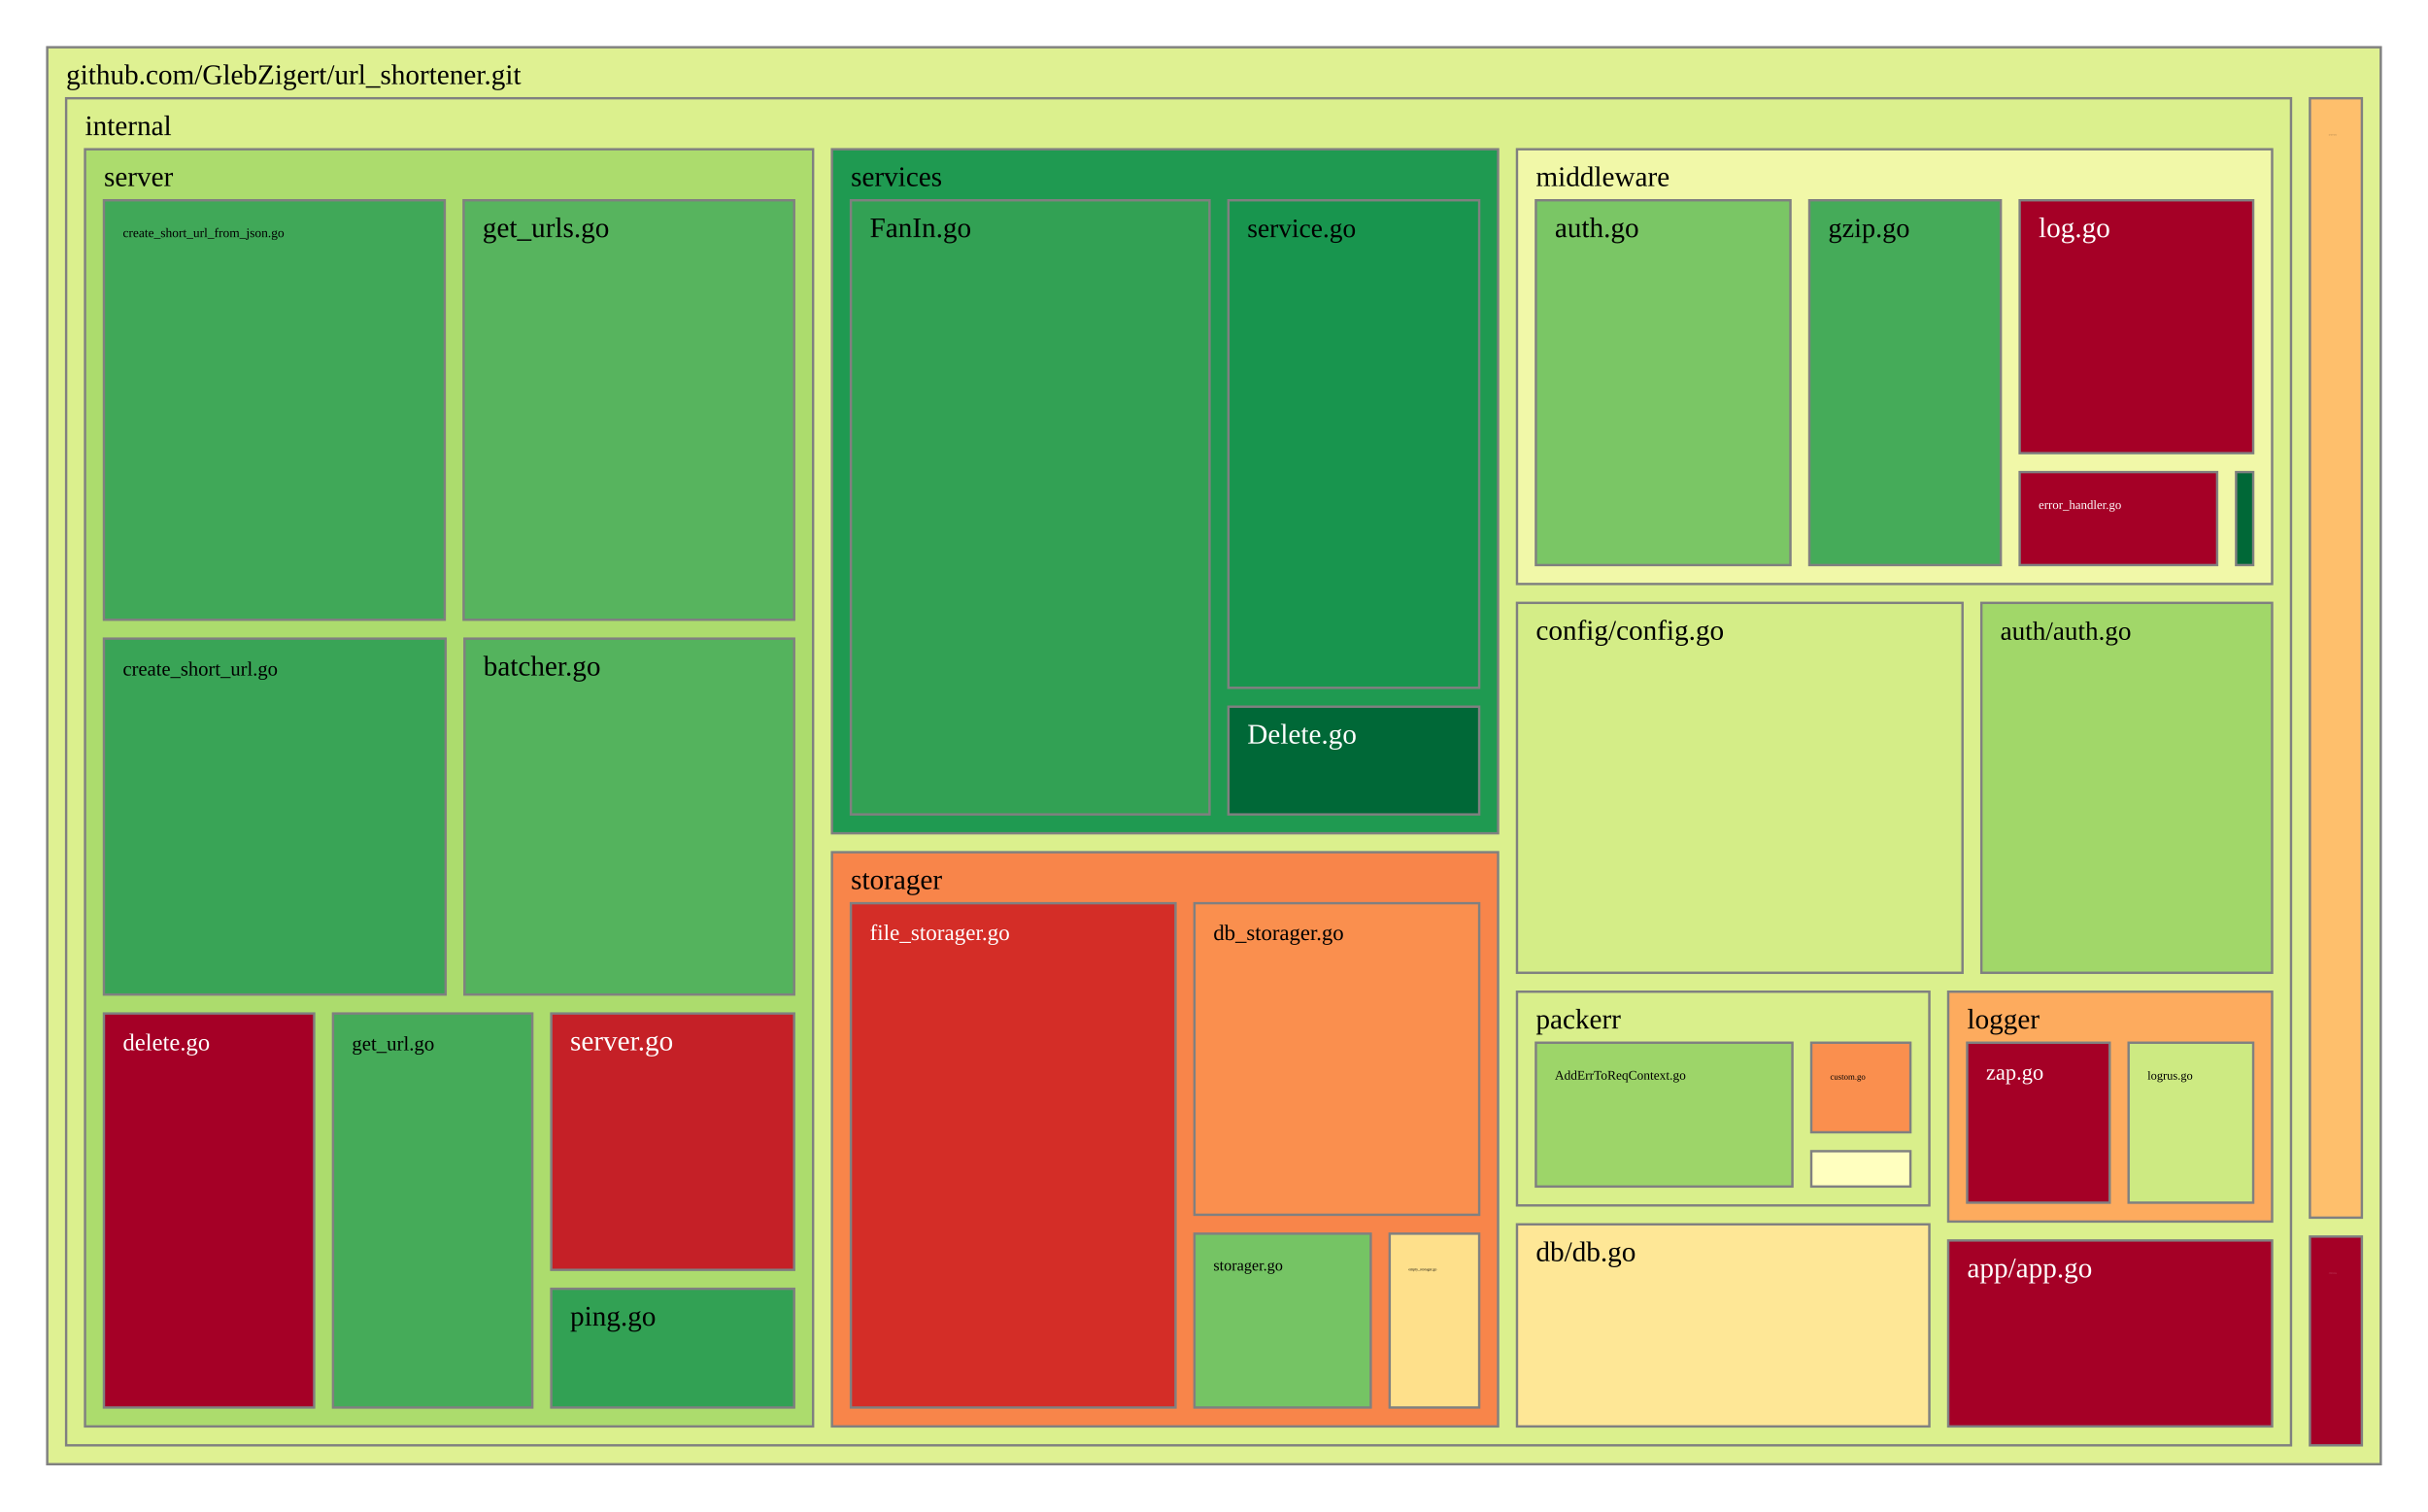
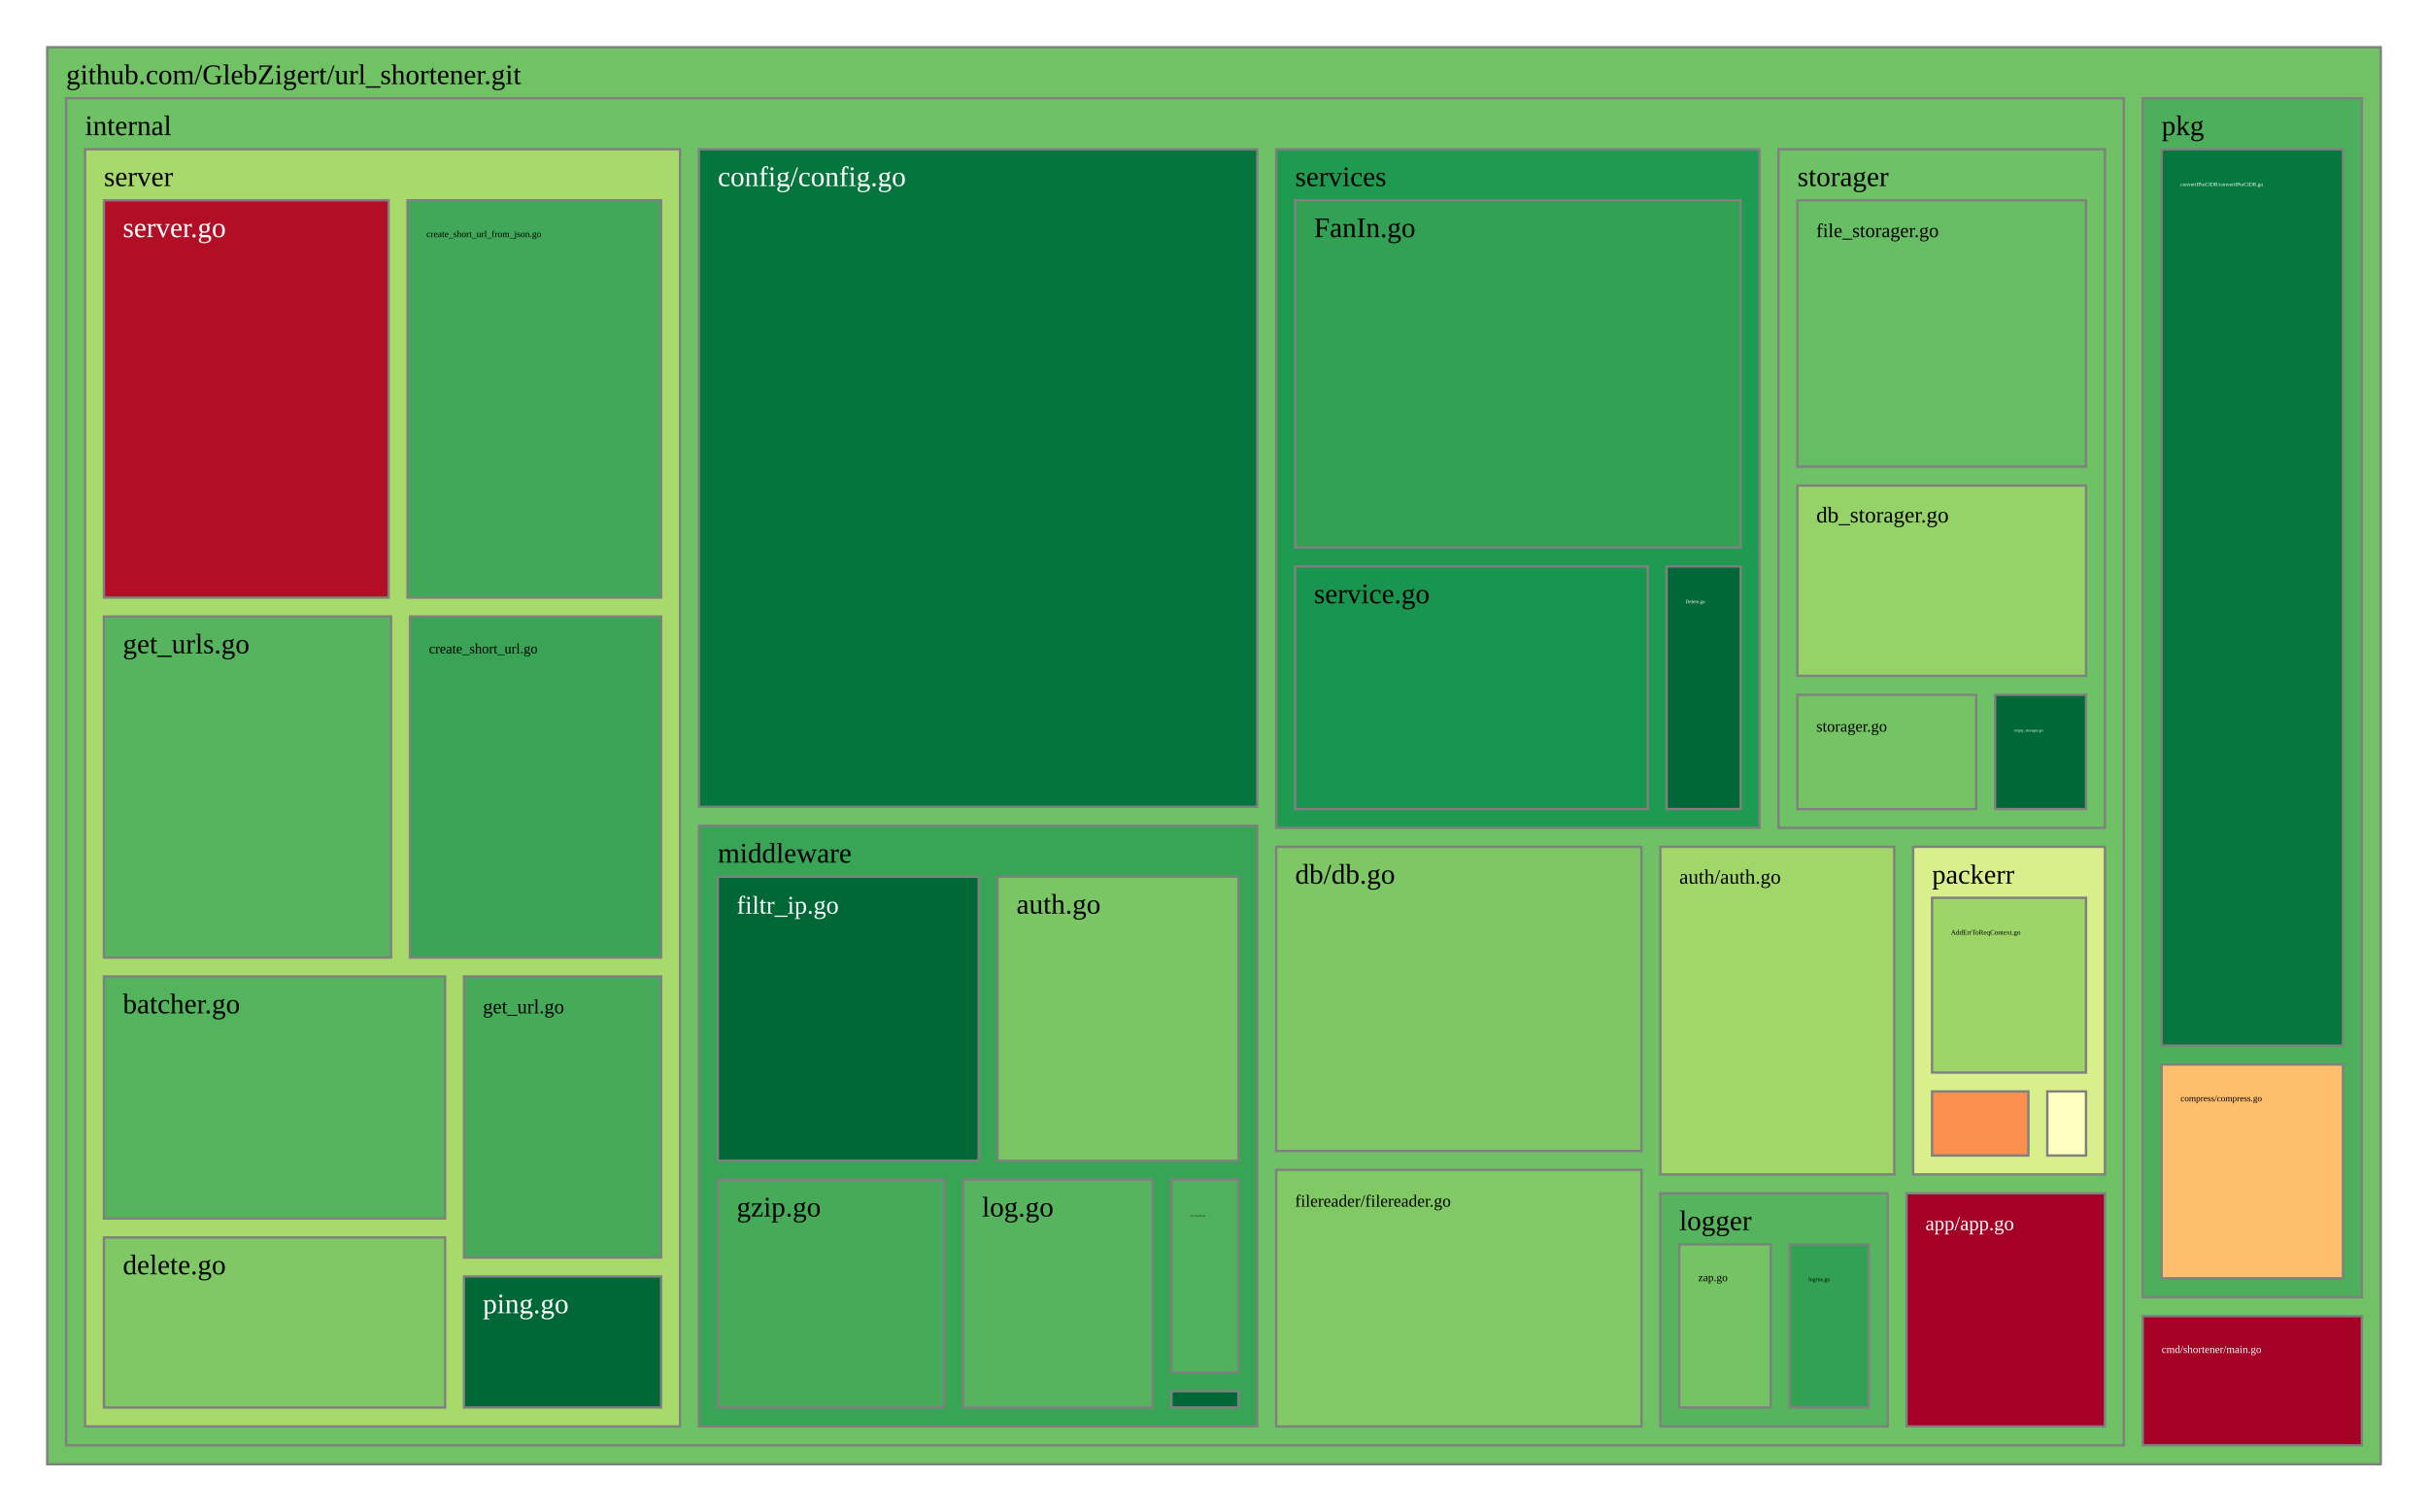
<svg xmlns="http://www.w3.org/2000/svg" viewBox="0 0 1028 640" style="background: white none repeat scroll 0% 0%;">
  <g>
-     <rect x="20" y="20" width="988" height="600" style="fill: rgb(223, 241, 146);opacity:1;fill-opacity:1.00;stroke:rgb(128,128,128);stroke-width:1px;stroke-opacity:1.00;" />
+     <rect x="20" y="20" width="988" height="600" style="fill: rgb(113, 194, 100);opacity:1;fill-opacity:1.00;stroke:rgb(128,128,128);stroke-width:1px;stroke-opacity:1.00;" />
    <text data-notex="1" text-anchor="start" transform="translate(28,35.6) scale(1)" style="font-family: Open Sans, verdana, arial, sans-serif !important; font-size: 12px; fill: rgb(0, 0, 0); fill-opacity: 1.00; white-space: pre;" data-math="N">github.com/GlebZigert/url_shortener.git</text>
  </g>
  <g>
-     <rect x="978" y="523.6" width="22" height="88.4" style="fill: rgb(165, 0, 38);opacity:1;fill-opacity:1.00;stroke:rgb(128,128,128);stroke-width:1px;stroke-opacity:1.00;" />
-     <text data-notex="1" text-anchor="start" transform="translate(986,539.2) scale(0.029762)" style="font-family: Open Sans, verdana, arial, sans-serif !important; font-size: 12px; fill: rgb(255, 255, 255); fill-opacity: 1.00; white-space: pre;" data-math="N">cmd/shortener/main.go</text>
+     <rect x="907.207" y="557.282" width="92.793" height="54.718" style="fill: rgb(165, 0, 38);opacity:1;fill-opacity:1.00;stroke:rgb(128,128,128);stroke-width:1px;stroke-opacity:1.00;" />
+     <text data-notex="1" text-anchor="start" transform="translate(915.2069,572.8819) scale(0.380918)" style="font-family: Open Sans, verdana, arial, sans-serif !important; font-size: 12px; fill: rgb(255, 255, 255); fill-opacity: 1.00; white-space: pre;" data-math="N">cmd/shortener/main.go</text>
  </g>
  <g>
-     <rect x="28" y="41.6" width="942" height="570.4" style="fill: rgb(219, 240, 141);opacity:1;fill-opacity:1.00;stroke:rgb(128,128,128);stroke-width:1px;stroke-opacity:1.00;" />
+     <rect x="28" y="41.6" width="871.207" height="570.4" style="fill: rgb(110, 193, 100);opacity:1;fill-opacity:1.00;stroke:rgb(128,128,128);stroke-width:1px;stroke-opacity:1.00;" />
    <text data-notex="1" text-anchor="start" transform="translate(36,57.2) scale(1)" style="font-family: Open Sans, verdana, arial, sans-serif !important; font-size: 12px; fill: rgb(0, 0, 0); fill-opacity: 1.00; white-space: pre;" data-math="N">internal</text>
  </g>
  <g>
-     <rect x="978" y="41.6" width="22" height="474" style="fill: rgb(254, 191, 108);opacity:1;fill-opacity:1.00;stroke:rgb(128,128,128);stroke-width:1px;stroke-opacity:1.00;" />
-     <text data-notex="1" text-anchor="start" transform="translate(986,57.2) scale(0.026042)" style="font-family: Open Sans, verdana, arial, sans-serif !important; font-size: 12px; fill: rgb(0, 0, 0); fill-opacity: 1.00; white-space: pre;" data-math="N">pkg/compress/compress.go</text>
+     <rect x="907.207" y="41.6" width="92.793" height="507.682" style="fill: rgb(77, 175, 91);opacity:1;fill-opacity:1.00;stroke:rgb(128,128,128);stroke-width:1px;stroke-opacity:1.00;" />
+     <text data-notex="1" text-anchor="start" transform="translate(915.2069,57.2) scale(1)" style="font-family: Open Sans, verdana, arial, sans-serif !important; font-size: 12px; fill: rgb(0, 0, 0); fill-opacity: 1.00; white-space: pre;" data-math="N">pkg</text>
  </g>
  <g>
-     <rect x="824.867" y="525.254" width="137.133" height="78.746" style="fill: rgb(165, 0, 38);opacity:1;fill-opacity:1.00;stroke:rgb(128,128,128);stroke-width:1px;stroke-opacity:1.00;" />
-     <text data-notex="1" text-anchor="start" transform="translate(832.8672,540.8542) scale(1)" style="font-family: Open Sans, verdana, arial, sans-serif !important; font-size: 12px; fill: rgb(255, 255, 255); fill-opacity: 1.00; white-space: pre;" data-math="N">app/app.go</text>
+     <rect x="807.229" y="505.292" width="83.978" height="98.708" style="fill: rgb(165, 0, 38);opacity:1;fill-opacity:1.00;stroke:rgb(128,128,128);stroke-width:1px;stroke-opacity:1.00;" />
+     <text data-notex="1" text-anchor="start" transform="translate(815.2292,520.8916) scale(0.708102)" style="font-family: Open Sans, verdana, arial, sans-serif !important; font-size: 12px; fill: rgb(255, 255, 255); fill-opacity: 1.00; white-space: pre;" data-math="N">app/app.go</text>
  </g>
  <g>
-     <rect x="838.912" y="255.28" width="123.088" height="156.64" style="fill: rgb(161, 215, 105);opacity:1;fill-opacity:1.00;stroke:rgb(128,128,128);stroke-width:1px;stroke-opacity:1.00;" />
-     <text data-notex="1" text-anchor="start" transform="translate(846.9123,270.88) scale(0.929581)" style="font-family: Open Sans, verdana, arial, sans-serif !important; font-size: 12px; fill: rgb(0, 0, 0); fill-opacity: 1.00; white-space: pre;" data-math="N">auth/auth.go</text>
+     <rect x="702.988" y="358.567" width="99.029" height="138.724" style="fill: rgb(161, 215, 105);opacity:1;fill-opacity:1.00;stroke:rgb(128,128,128);stroke-width:1px;stroke-opacity:1.00;" />
+     <text data-notex="1" text-anchor="start" transform="translate(710.9877,374.1674) scale(0.720735)" style="font-family: Open Sans, verdana, arial, sans-serif !important; font-size: 12px; fill: rgb(0, 0, 0); fill-opacity: 1.00; white-space: pre;" data-math="N">auth/auth.go</text>
  </g>
  <g>
-     <rect x="642.281" y="255.28" width="188.632" height="156.64" style="fill: rgb(212, 237, 135);opacity:1;fill-opacity:1.00;stroke:rgb(128,128,128);stroke-width:1px;stroke-opacity:1.00;" />
-     <text data-notex="1" text-anchor="start" transform="translate(650.2807,270.88) scale(1)" style="font-family: Open Sans, verdana, arial, sans-serif !important; font-size: 12px; fill: rgb(0, 0, 0); fill-opacity: 1.00; white-space: pre;" data-math="N">config/config.go</text>
+     <rect x="295.916" y="63.2" width="236.416" height="278.447" style="fill: rgb(5, 117, 62);opacity:1;fill-opacity:1.00;stroke:rgb(128,128,128);stroke-width:1px;stroke-opacity:1.00;" />
+     <text data-notex="1" text-anchor="start" transform="translate(303.9159,78.8) scale(1)" style="font-family: Open Sans, verdana, arial, sans-serif !important; font-size: 12px; fill: rgb(255, 255, 255); fill-opacity: 1.00; white-space: pre;" data-math="N">config/config.go</text>
  </g>
  <g>
-     <rect x="642.281" y="518.423" width="174.586" height="85.577" style="fill: rgb(254, 231, 150);opacity:1;fill-opacity:1.00;stroke:rgb(128,128,128);stroke-width:1px;stroke-opacity:1.00;" />
-     <text data-notex="1" text-anchor="start" transform="translate(650.2807,534.0226) scale(1)" style="font-family: Open Sans, verdana, arial, sans-serif !important; font-size: 12px; fill: rgb(0, 0, 0); fill-opacity: 1.00; white-space: pre;" data-math="N">db/db.go</text>
+     <rect x="540.332" y="358.567" width="154.655" height="128.773" style="fill: rgb(125, 199, 101);opacity:1;fill-opacity:1.00;stroke:rgb(128,128,128);stroke-width:1px;stroke-opacity:1.00;" />
+     <text data-notex="1" text-anchor="start" transform="translate(548.3322,374.1674) scale(1)" style="font-family: Open Sans, verdana, arial, sans-serif !important; font-size: 12px; fill: rgb(0, 0, 0); fill-opacity: 1.00; white-space: pre;" data-math="N">db/db.go</text>
  </g>
  <g>
-     <rect x="824.867" y="419.92" width="137.133" height="97.334" style="fill: rgb(253, 171, 94);opacity:1;fill-opacity:1.00;stroke:rgb(128,128,128);stroke-width:1px;stroke-opacity:1.00;" />
-     <text data-notex="1" text-anchor="start" transform="translate(832.8672,435.52) scale(1)" style="font-family: Open Sans, verdana, arial, sans-serif !important; font-size: 12px; fill: rgb(0, 0, 0); fill-opacity: 1.00; white-space: pre;" data-math="N">logger</text>
+     <rect x="540.332" y="495.341" width="154.655" height="108.659" style="fill: rgb(129, 201, 101);opacity:1;fill-opacity:1.00;stroke:rgb(128,128,128);stroke-width:1px;stroke-opacity:1.00;" />
+     <text data-notex="1" text-anchor="start" transform="translate(548.3322,510.9406) scale(0.601803)" style="font-family: Open Sans, verdana, arial, sans-serif !important; font-size: 12px; fill: rgb(0, 0, 0); fill-opacity: 1.00; white-space: pre;" data-math="N">filereader/filereader.go</text>
  </g>
  <g>
-     <rect x="642.281" y="63.2" width="319.719" height="184.08" style="fill: rgb(241, 248, 168);opacity:1;fill-opacity:1.00;stroke:rgb(128,128,128);stroke-width:1px;stroke-opacity:1.00;" />
-     <text data-notex="1" text-anchor="start" transform="translate(650.2807,78.8) scale(1)" style="font-family: Open Sans, verdana, arial, sans-serif !important; font-size: 12px; fill: rgb(0, 0, 0); fill-opacity: 1.00; white-space: pre;" data-math="N">middleware</text>
+     <rect x="702.988" y="505.292" width="96.241" height="98.708" style="fill: rgb(87, 180, 94);opacity:1;fill-opacity:1.00;stroke:rgb(128,128,128);stroke-width:1px;stroke-opacity:1.00;" />
+     <text data-notex="1" text-anchor="start" transform="translate(710.9877,520.8916) scale(1)" style="font-family: Open Sans, verdana, arial, sans-serif !important; font-size: 12px; fill: rgb(0, 0, 0); fill-opacity: 1.00; white-space: pre;" data-math="N">logger</text>
  </g>
  <g>
-     <rect x="642.281" y="419.92" width="174.586" height="90.503" style="fill: rgb(217, 239, 139);opacity:1;fill-opacity:1.00;stroke:rgb(128,128,128);stroke-width:1px;stroke-opacity:1.00;" />
-     <text data-notex="1" text-anchor="start" transform="translate(650.2807,435.52) scale(1)" style="font-family: Open Sans, verdana, arial, sans-serif !important; font-size: 12px; fill: rgb(0, 0, 0); fill-opacity: 1.00; white-space: pre;" data-math="N">packerr</text>
+     <rect x="295.916" y="349.647" width="236.416" height="254.353" style="fill: rgb(56, 164, 86);opacity:1;fill-opacity:1.00;stroke:rgb(128,128,128);stroke-width:1px;stroke-opacity:1.00;" />
+     <text data-notex="1" text-anchor="start" transform="translate(303.9159,365.2468) scale(1)" style="font-family: Open Sans, verdana, arial, sans-serif !important; font-size: 12px; fill: rgb(0, 0, 0); fill-opacity: 1.00; white-space: pre;" data-math="N">middleware</text>
  </g>
  <g>
-     <rect x="36" y="63.2" width="308.249" height="540.8" style="fill: rgb(172, 220, 109);opacity:1;fill-opacity:1.00;stroke:rgb(128,128,128);stroke-width:1px;stroke-opacity:1.00;" />
+     <rect x="810.016" y="358.567" width="81.191" height="138.724" style="fill: rgb(217, 239, 139);opacity:1;fill-opacity:1.00;stroke:rgb(128,128,128);stroke-width:1px;stroke-opacity:1.00;" />
+     <text data-notex="1" text-anchor="start" transform="translate(818.0164,374.1674) scale(0.970098)" style="font-family: Open Sans, verdana, arial, sans-serif !important; font-size: 12px; fill: rgb(0, 0, 0); fill-opacity: 1.00; white-space: pre;" data-math="N">packerr</text>
+   </g>
+   <g>
+     <rect x="36" y="63.2" width="251.916" height="540.8" style="fill: rgb(168, 218, 107);opacity:1;fill-opacity:1.00;stroke:rgb(128,128,128);stroke-width:1px;stroke-opacity:1.00;" />
    <text data-notex="1" text-anchor="start" transform="translate(44,78.8) scale(1)" style="font-family: Open Sans, verdana, arial, sans-serif !important; font-size: 12px; fill: rgb(0, 0, 0); fill-opacity: 1.00; white-space: pre;" data-math="N">server</text>
  </g>
  <g>
-     <rect x="352.249" y="63.2" width="282.032" height="289.654" style="fill: rgb(31, 154, 81);opacity:1;fill-opacity:1.00;stroke:rgb(128,128,128);stroke-width:1px;stroke-opacity:1.00;" />
-     <text data-notex="1" text-anchor="start" transform="translate(360.2491,78.8) scale(1)" style="font-family: Open Sans, verdana, arial, sans-serif !important; font-size: 12px; fill: rgb(0, 0, 0); fill-opacity: 1.00; white-space: pre;" data-math="N">services</text>
+     <rect x="540.332" y="63.2" width="204.666" height="287.367" style="fill: rgb(31, 154, 81);opacity:1;fill-opacity:1.00;stroke:rgb(128,128,128);stroke-width:1px;stroke-opacity:1.00;" />
+     <text data-notex="1" text-anchor="start" transform="translate(548.3322,78.8) scale(1)" style="font-family: Open Sans, verdana, arial, sans-serif !important; font-size: 12px; fill: rgb(0, 0, 0); fill-opacity: 1.00; white-space: pre;" data-math="N">services</text>
  </g>
  <g>
-     <rect x="352.249" y="360.854" width="282.032" height="243.146" style="fill: rgb(248, 133, 74);opacity:1;fill-opacity:1.00;stroke:rgb(128,128,128);stroke-width:1px;stroke-opacity:1.00;" />
-     <text data-notex="1" text-anchor="start" transform="translate(360.2491,376.4542) scale(1)" style="font-family: Open Sans, verdana, arial, sans-serif !important; font-size: 12px; fill: rgb(0, 0, 0); fill-opacity: 1.00; white-space: pre;" data-math="N">storager</text>
+     <rect x="752.999" y="63.2" width="138.208" height="287.367" style="fill: rgb(110, 193, 100);opacity:1;fill-opacity:1.00;stroke:rgb(128,128,128);stroke-width:1px;stroke-opacity:1.00;" />
+     <text data-notex="1" text-anchor="start" transform="translate(760.9987,78.8) scale(1)" style="font-family: Open Sans, verdana, arial, sans-serif !important; font-size: 12px; fill: rgb(0, 0, 0); fill-opacity: 1.00; white-space: pre;" data-math="N">storager</text>
  </g>
  <g>
-     <rect x="901.232" y="441.52" width="52.768" height="67.734" style="fill: rgb(205, 234, 130);opacity:1;fill-opacity:1.00;stroke:rgb(128,128,128);stroke-width:1px;stroke-opacity:1.00;" />
-     <text data-notex="1" text-anchor="start" transform="translate(909.2316,457.12) scale(0.42556)" style="font-family: Open Sans, verdana, arial, sans-serif !important; font-size: 12px; fill: rgb(0, 0, 0); fill-opacity: 1.00; white-space: pre;" data-math="N">logrus.go</text>
+     <rect x="915.207" y="450.752" width="76.793" height="90.53" style="fill: rgb(254, 191, 108);opacity:1;fill-opacity:1.00;stroke:rgb(128,128,128);stroke-width:1px;stroke-opacity:1.00;" />
+     <text data-notex="1" text-anchor="start" transform="translate(923.2069,466.3518) scale(0.316631)" style="font-family: Open Sans, verdana, arial, sans-serif !important; font-size: 12px; fill: rgb(0, 0, 0); fill-opacity: 1.00; white-space: pre;" data-math="N">compress/compress.go</text>
  </g>
  <g>
-     <rect x="832.867" y="441.52" width="60.364" height="67.734" style="fill: rgb(165, 0, 38);opacity:1;fill-opacity:1.00;stroke:rgb(128,128,128);stroke-width:1px;stroke-opacity:1.00;" />
-     <text data-notex="1" text-anchor="start" transform="translate(840.8672,457.12) scale(0.770216)" style="font-family: Open Sans, verdana, arial, sans-serif !important; font-size: 12px; fill: rgb(255, 255, 255); fill-opacity: 1.00; white-space: pre;" data-math="N">zap.go</text>
+     <rect x="915.207" y="63.2" width="76.793" height="379.552" style="fill: rgb(6, 120, 63);opacity:1;fill-opacity:1.00;stroke:rgb(128,128,128);stroke-width:1px;stroke-opacity:1.00;" />
+     <text data-notex="1" text-anchor="start" transform="translate(923.2069,78.8) scale(0.186253)" style="font-family: Open Sans, verdana, arial, sans-serif !important; font-size: 12px; fill: rgb(255, 255, 255); fill-opacity: 1.00; white-space: pre;" data-math="N">convertIPtoCIDR/convertIPtoCIDR.go</text>
  </g>
  <g>
-     <rect x="650.281" y="84.8" width="107.781" height="154.48" style="fill: rgb(122, 198, 101);opacity:1;fill-opacity:1.00;stroke:rgb(128,128,128);stroke-width:1px;stroke-opacity:1.00;" />
-     <text data-notex="1" text-anchor="start" transform="translate(658.2807,100.4) scale(1)" style="font-family: Open Sans, verdana, arial, sans-serif !important; font-size: 12px; fill: rgb(0, 0, 0); fill-opacity: 1.00; white-space: pre;" data-math="N">auth.go</text>
+     <rect x="757.704" y="526.892" width="33.525" height="69.108" style="fill: rgb(50, 161, 84);opacity:1;fill-opacity:1.00;stroke:rgb(128,128,128);stroke-width:1px;stroke-opacity:1.00;" />
+     <text data-notex="1" text-anchor="start" transform="translate(765.7038,542.4916) scale(0.20284)" style="font-family: Open Sans, verdana, arial, sans-serif !important; font-size: 12px; fill: rgb(0, 0, 0); fill-opacity: 1.00; white-space: pre;" data-math="N">logrus.go</text>
  </g>
  <g>
-     <rect x="855.125" y="199.89" width="83.607" height="39.39" style="fill: rgb(165, 0, 38);opacity:1;fill-opacity:1.00;stroke:rgb(128,128,128);stroke-width:1px;stroke-opacity:1.00;" />
-     <text data-notex="1" text-anchor="start" transform="translate(863.1248,215.49) scale(0.440152)" style="font-family: Open Sans, verdana, arial, sans-serif !important; font-size: 12px; fill: rgb(255, 255, 255); fill-opacity: 1.00; white-space: pre;" data-math="N">error_handler.go</text>
+     <rect x="710.988" y="526.892" width="38.716" height="69.108" style="fill: rgb(117, 196, 100);opacity:1;fill-opacity:1.00;stroke:rgb(128,128,128);stroke-width:1px;stroke-opacity:1.00;" />
+     <text data-notex="1" text-anchor="start" transform="translate(718.9877,542.4916) scale(0.394376)" style="font-family: Open Sans, verdana, arial, sans-serif !important; font-size: 12px; fill: rgb(0, 0, 0); fill-opacity: 1.00; white-space: pre;" data-math="N">zap.go</text>
  </g>
  <g>
-     <rect x="766.062" y="84.8" width="81.063" height="154.48" style="fill: rgb(69, 171, 89);opacity:1;fill-opacity:1.00;stroke:rgb(128,128,128);stroke-width:1px;stroke-opacity:1.00;" />
-     <text data-notex="1" text-anchor="start" transform="translate(774.0622,100.4) scale(0.968194)" style="font-family: Open Sans, verdana, arial, sans-serif !important; font-size: 12px; fill: rgb(0, 0, 0); fill-opacity: 1.00; white-space: pre;" data-math="N">gzip.go</text>
+     <rect x="422.354" y="371.247" width="101.978" height="120.252" style="fill: rgb(122, 198, 101);opacity:1;fill-opacity:1.00;stroke:rgb(128,128,128);stroke-width:1px;stroke-opacity:1.00;" />
+     <text data-notex="1" text-anchor="start" transform="translate(430.354,386.8468) scale(1)" style="font-family: Open Sans, verdana, arial, sans-serif !important; font-size: 12px; fill: rgb(0, 0, 0); fill-opacity: 1.00; white-space: pre;" data-math="N">auth.go</text>
  </g>
  <g>
-     <rect x="855.125" y="84.8" width="98.875" height="107.09" style="fill: rgb(165, 0, 38);opacity:1;fill-opacity:1.00;stroke:rgb(128,128,128);stroke-width:1px;stroke-opacity:1.00;" />
-     <text data-notex="1" text-anchor="start" transform="translate(863.1248,100.4) scale(1)" style="font-family: Open Sans, verdana, arial, sans-serif !important; font-size: 12px; fill: rgb(255, 255, 255); fill-opacity: 1.00; white-space: pre;" data-math="N">log.go</text>
+     <rect x="495.993" y="499.499" width="28.339" height="81.573" style="fill: rgb(80, 177, 92);opacity:1;fill-opacity:1.00;stroke:rgb(128,128,128);stroke-width:1px;stroke-opacity:1.00;" />
+     <text data-notex="1" text-anchor="start" transform="translate(503.9933,515.0986) scale(0.080332)" style="font-family: Open Sans, verdana, arial, sans-serif !important; font-size: 12px; fill: rgb(0, 0, 0); fill-opacity: 1.00; white-space: pre;" data-math="N">error_handler.go</text>
  </g>
  <g>
-     <rect x="946.732" y="199.89" width="7.268" height="39.39" style="fill: rgb(0, 104, 55);opacity:1;fill-opacity:1.00;stroke:rgb(128,128,128);stroke-width:1px;stroke-opacity:1.00;" />
+     <rect x="303.916" y="371.247" width="110.438" height="120.252" style="fill: rgb(0, 104, 55);opacity:1;fill-opacity:1.00;stroke:rgb(128,128,128);stroke-width:1px;stroke-opacity:1.00;" />
+     <text data-notex="1" text-anchor="start" transform="translate(311.9159,386.8468) scale(0.8943)" style="font-family: Open Sans, verdana, arial, sans-serif !important; font-size: 12px; fill: rgb(255, 255, 255); fill-opacity: 1.00; white-space: pre;" data-math="N">filtr_ip.go</text>
  </g>
  <g>
-     <rect x="650.281" y="441.52" width="108.611" height="60.903" style="fill: rgb(157, 213, 105);opacity:1;fill-opacity:1.00;stroke:rgb(128,128,128);stroke-width:1px;stroke-opacity:1.00;" />
-     <text data-notex="1" text-anchor="start" transform="translate(658.2807,457.12) scale(0.459378)" style="font-family: Open Sans, verdana, arial, sans-serif !important; font-size: 12px; fill: rgb(0, 0, 0); fill-opacity: 1.00; white-space: pre;" data-math="N">AddErrToReqContext.go</text>
+     <rect x="303.916" y="499.499" width="95.826" height="96.501" style="fill: rgb(69, 171, 89);opacity:1;fill-opacity:1.00;stroke:rgb(128,128,128);stroke-width:1px;stroke-opacity:1.00;" />
+     <text data-notex="1" text-anchor="start" transform="translate(311.9159,515.0986) scale(1)" style="font-family: Open Sans, verdana, arial, sans-serif !important; font-size: 12px; fill: rgb(0, 0, 0); fill-opacity: 1.00; white-space: pre;" data-math="N">gzip.go</text>
  </g>
  <g>
-     <rect x="766.891" y="441.52" width="41.976" height="37.935" style="fill: rgb(250, 143, 78);opacity:1;fill-opacity:1.00;stroke:rgb(128,128,128);stroke-width:1px;stroke-opacity:1.00;" />
-     <text data-notex="1" text-anchor="start" transform="translate(774.8912,457.12) scale(0.300647)" style="font-family: Open Sans, verdana, arial, sans-serif !important; font-size: 12px; fill: rgb(0, 0, 0); fill-opacity: 1.00; white-space: pre;" data-math="N">custom.go</text>
+     <rect x="407.742" y="499.499" width="80.252" height="96.501" style="fill: rgb(87, 180, 94);opacity:1;fill-opacity:1.00;stroke:rgb(128,128,128);stroke-width:1px;stroke-opacity:1.00;" />
+     <text data-notex="1" text-anchor="start" transform="translate(415.7415,515.0986) scale(1)" style="font-family: Open Sans, verdana, arial, sans-serif !important; font-size: 12px; fill: rgb(0, 0, 0); fill-opacity: 1.00; white-space: pre;" data-math="N">log.go</text>
  </g>
  <g>
-     <rect x="766.891" y="487.455" width="41.976" height="14.968" style="fill: rgb(255, 255, 191);opacity:1;fill-opacity:1.00;stroke:rgb(128,128,128);stroke-width:1px;stroke-opacity:1.00;" />
+     <rect x="495.993" y="589.071" width="28.339" height="6.929" style="fill: rgb(0, 104, 55);opacity:1;fill-opacity:1.00;stroke:rgb(128,128,128);stroke-width:1px;stroke-opacity:1.00;" />
  </g>
  <g>
-     <rect x="196.669" y="270.421" width="139.58" height="150.719" style="fill: rgb(84, 179, 93);opacity:1;fill-opacity:1.00;stroke:rgb(128,128,128);stroke-width:1px;stroke-opacity:1.00;" />
-     <text data-notex="1" text-anchor="start" transform="translate(204.669,286.0207) scale(1)" style="font-family: Open Sans, verdana, arial, sans-serif !important; font-size: 12px; fill: rgb(0, 0, 0); fill-opacity: 1.00; white-space: pre;" data-math="N">batcher.go</text>
+     <rect x="818.016" y="380.167" width="65.191" height="73.987" style="fill: rgb(157, 213, 105);opacity:1;fill-opacity:1.00;stroke:rgb(128,128,128);stroke-width:1px;stroke-opacity:1.00;" />
+     <text data-notex="1" text-anchor="start" transform="translate(826.0164,395.7674) scale(0.244001)" style="font-family: Open Sans, verdana, arial, sans-serif !important; font-size: 12px; fill: rgb(0, 0, 0); fill-opacity: 1.00; white-space: pre;" data-math="N">AddErrToReqContext.go</text>
  </g>
  <g>
-     <rect x="44" y="270.421" width="144.669" height="150.719" style="fill: rgb(57, 164, 86);opacity:1;fill-opacity:1.00;stroke:rgb(128,128,128);stroke-width:1px;stroke-opacity:1.00;" />
-     <text data-notex="1" text-anchor="start" transform="translate(52,286.0207) scale(0.705422)" style="font-family: Open Sans, verdana, arial, sans-serif !important; font-size: 12px; fill: rgb(0, 0, 0); fill-opacity: 1.00; white-space: pre;" data-math="N">create_short_url.go</text>
+     <rect x="818.016" y="462.154" width="40.794" height="27.137" style="fill: rgb(250, 143, 78);opacity:1;fill-opacity:1.00;stroke:rgb(128,128,128);stroke-width:1px;stroke-opacity:1.00;" />
  </g>
  <g>
-     <rect x="44" y="84.8" width="144.3" height="177.621" style="fill: rgb(64, 168, 88);opacity:1;fill-opacity:1.00;stroke:rgb(128,128,128);stroke-width:1px;stroke-opacity:1.00;" />
-     <text data-notex="1" text-anchor="start" transform="translate(52,100.4) scale(0.460849)" style="font-family: Open Sans, verdana, arial, sans-serif !important; font-size: 12px; fill: rgb(0, 0, 0); fill-opacity: 1.00; white-space: pre;" data-math="N">create_short_url_from_json.go</text>
+     <rect x="866.81" y="462.154" width="16.397" height="27.137" style="fill: rgb(255, 255, 191);opacity:1;fill-opacity:1.00;stroke:rgb(128,128,128);stroke-width:1px;stroke-opacity:1.00;" />
  </g>
  <g>
-     <rect x="44" y="429.14" width="89.004" height="166.86" style="fill: rgb(165, 0, 38);opacity:1;fill-opacity:1.00;stroke:rgb(128,128,128);stroke-width:1px;stroke-opacity:1.00;" />
-     <text data-notex="1" text-anchor="start" transform="translate(52,444.7399) scale(0.844949)" style="font-family: Open Sans, verdana, arial, sans-serif !important; font-size: 12px; fill: rgb(255, 255, 255); fill-opacity: 1.00; white-space: pre;" data-math="N">delete.go</text>
+     <rect x="44" y="413.468" width="144.447" height="102.509" style="fill: rgb(84, 179, 93);opacity:1;fill-opacity:1.00;stroke:rgb(128,128,128);stroke-width:1px;stroke-opacity:1.00;" />
+     <text data-notex="1" text-anchor="start" transform="translate(52,429.0679) scale(1)" style="font-family: Open Sans, verdana, arial, sans-serif !important; font-size: 12px; fill: rgb(0, 0, 0); fill-opacity: 1.00; white-space: pre;" data-math="N">batcher.go</text>
  </g>
  <g>
-     <rect x="141.004" y="429.14" width="84.384" height="166.86" style="fill: rgb(69, 171, 89);opacity:1;fill-opacity:1.00;stroke:rgb(128,128,128);stroke-width:1px;stroke-opacity:1.00;" />
-     <text data-notex="1" text-anchor="start" transform="translate(149.0036,444.7399) scale(0.712337)" style="font-family: Open Sans, verdana, arial, sans-serif !important; font-size: 12px; fill: rgb(0, 0, 0); fill-opacity: 1.00; white-space: pre;" data-math="N">get_url.go</text>
+     <rect x="173.58" y="261.042" width="106.336" height="144.426" style="fill: rgb(57, 164, 86);opacity:1;fill-opacity:1.00;stroke:rgb(128,128,128);stroke-width:1px;stroke-opacity:1.00;" />
+     <text data-notex="1" text-anchor="start" transform="translate(181.5803,276.6422) scale(0.495261)" style="font-family: Open Sans, verdana, arial, sans-serif !important; font-size: 12px; fill: rgb(0, 0, 0); fill-opacity: 1.00; white-space: pre;" data-math="N">create_short_url.go</text>
  </g>
  <g>
-     <rect x="196.3" y="84.8" width="139.949" height="177.621" style="fill: rgb(87, 180, 94);opacity:1;fill-opacity:1.00;stroke:rgb(128,128,128);stroke-width:1px;stroke-opacity:1.00;" />
-     <text data-notex="1" text-anchor="start" transform="translate(204.3003,100.4) scale(1)" style="font-family: Open Sans, verdana, arial, sans-serif !important; font-size: 12px; fill: rgb(0, 0, 0); fill-opacity: 1.00; white-space: pre;" data-math="N">get_urls.go</text>
+     <rect x="172.55" y="84.8" width="107.366" height="168.242" style="fill: rgb(64, 168, 88);opacity:1;fill-opacity:1.00;stroke:rgb(128,128,128);stroke-width:1px;stroke-opacity:1.00;" />
+     <text data-notex="1" text-anchor="start" transform="translate(180.5503,100.4) scale(0.328181)" style="font-family: Open Sans, verdana, arial, sans-serif !important; font-size: 12px; fill: rgb(0, 0, 0); fill-opacity: 1.00; white-space: pre;" data-math="N">create_short_url_from_json.go</text>
  </g>
  <g>
-     <rect x="233.388" y="545.713" width="102.861" height="50.287" style="fill: rgb(50, 161, 84);opacity:1;fill-opacity:1.00;stroke:rgb(128,128,128);stroke-width:1px;stroke-opacity:1.00;" />
-     <text data-notex="1" text-anchor="start" transform="translate(241.3879,561.3133) scale(1)" style="font-family: Open Sans, verdana, arial, sans-serif !important; font-size: 12px; fill: rgb(0, 0, 0); fill-opacity: 1.00; white-space: pre;" data-math="N">ping.go</text>
+     <rect x="44" y="523.977" width="144.447" height="72.023" style="fill: rgb(127, 200, 101);opacity:1;fill-opacity:1.00;stroke:rgb(128,128,128);stroke-width:1px;stroke-opacity:1.00;" />
+     <text data-notex="1" text-anchor="start" transform="translate(52,539.5765) scale(1)" style="font-family: Open Sans, verdana, arial, sans-serif !important; font-size: 12px; fill: rgb(0, 0, 0); fill-opacity: 1.00; white-space: pre;" data-math="N">delete.go</text>
  </g>
  <g>
-     <rect x="233.388" y="429.14" width="102.861" height="108.573" style="fill: rgb(197, 32, 39);opacity:1;fill-opacity:1.00;stroke:rgb(128,128,128);stroke-width:1px;stroke-opacity:1.00;" />
-     <text data-notex="1" text-anchor="start" transform="translate(241.3879,444.7399) scale(1)" style="font-family: Open Sans, verdana, arial, sans-serif !important; font-size: 12px; fill: rgb(255, 255, 255); fill-opacity: 1.00; white-space: pre;" data-math="N">server.go</text>
+     <rect x="196.447" y="413.468" width="83.468" height="119.021" style="fill: rgb(69, 171, 89);opacity:1;fill-opacity:1.00;stroke:rgb(128,128,128);stroke-width:1px;stroke-opacity:1.00;" />
+     <text data-notex="1" text-anchor="start" transform="translate(204.4474,429.0679) scale(0.702796)" style="font-family: Open Sans, verdana, arial, sans-serif !important; font-size: 12px; fill: rgb(0, 0, 0); fill-opacity: 1.00; white-space: pre;" data-math="N">get_url.go</text>
  </g>
  <g>
-     <rect x="520.101" y="299.243" width="106.18" height="45.611" style="fill: rgb(0, 104, 55);opacity:1;fill-opacity:1.00;stroke:rgb(128,128,128);stroke-width:1px;stroke-opacity:1.00;" />
-     <text data-notex="1" text-anchor="start" transform="translate(528.1009,314.8434) scale(1)" style="font-family: Open Sans, verdana, arial, sans-serif !important; font-size: 12px; fill: rgb(255, 255, 255); fill-opacity: 1.00; white-space: pre;" data-math="N">Delete.go</text>
+     <rect x="44" y="261.042" width="121.58" height="144.426" style="fill: rgb(87, 180, 94);opacity:1;fill-opacity:1.00;stroke:rgb(128,128,128);stroke-width:1px;stroke-opacity:1.00;" />
+     <text data-notex="1" text-anchor="start" transform="translate(52,276.6422) scale(0.999814)" style="font-family: Open Sans, verdana, arial, sans-serif !important; font-size: 12px; fill: rgb(0, 0, 0); fill-opacity: 1.00; white-space: pre;" data-math="N">get_urls.go</text>
  </g>
  <g>
-     <rect x="360.249" y="84.8" width="151.852" height="260.054" style="fill: rgb(50, 161, 84);opacity:1;fill-opacity:1.00;stroke:rgb(128,128,128);stroke-width:1px;stroke-opacity:1.00;" />
-     <text data-notex="1" text-anchor="start" transform="translate(368.2491,100.4) scale(1)" style="font-family: Open Sans, verdana, arial, sans-serif !important; font-size: 12px; fill: rgb(0, 0, 0); fill-opacity: 1.00; white-space: pre;" data-math="N">FanIn.go</text>
+     <rect x="196.447" y="540.489" width="83.468" height="55.511" style="fill: rgb(0, 104, 55);opacity:1;fill-opacity:1.00;stroke:rgb(128,128,128);stroke-width:1px;stroke-opacity:1.00;" />
+     <text data-notex="1" text-anchor="start" transform="translate(204.4474,556.0893) scale(1)" style="font-family: Open Sans, verdana, arial, sans-serif !important; font-size: 12px; fill: rgb(255, 255, 255); fill-opacity: 1.00; white-space: pre;" data-math="N">ping.go</text>
  </g>
  <g>
-     <rect x="520.101" y="84.8" width="106.18" height="206.443" style="fill: rgb(24, 149, 78);opacity:1;fill-opacity:1.00;stroke:rgb(128,128,128);stroke-width:1px;stroke-opacity:1.00;" />
-     <text data-notex="1" text-anchor="start" transform="translate(528.1009,100.4) scale(0.939373)" style="font-family: Open Sans, verdana, arial, sans-serif !important; font-size: 12px; fill: rgb(0, 0, 0); fill-opacity: 1.00; white-space: pre;" data-math="N">service.go</text>
+     <rect x="44" y="84.8" width="120.55" height="168.242" style="fill: rgb(178, 15, 39);opacity:1;fill-opacity:1.00;stroke:rgb(128,128,128);stroke-width:1px;stroke-opacity:1.00;" />
+     <text data-notex="1" text-anchor="start" transform="translate(52,100.4) scale(1)" style="font-family: Open Sans, verdana, arial, sans-serif !important; font-size: 12px; fill: rgb(255, 255, 255); fill-opacity: 1.00; white-space: pre;" data-math="N">server.go</text>
  </g>
  <g>
-     <rect x="505.723" y="382.454" width="120.558" height="131.924" style="fill: rgb(250, 143, 78);opacity:1;fill-opacity:1.00;stroke:rgb(128,128,128);stroke-width:1px;stroke-opacity:1.00;" />
-     <text data-notex="1" text-anchor="start" transform="translate(513.7227,398.0542) scale(0.777961)" style="font-family: Open Sans, verdana, arial, sans-serif !important; font-size: 12px; fill: rgb(0, 0, 0); fill-opacity: 1.00; white-space: pre;" data-math="N">db_storager.go</text>
+     <rect x="705.665" y="239.831" width="31.333" height="102.736" style="fill: rgb(0, 104, 55);opacity:1;fill-opacity:1.00;stroke:rgb(128,128,128);stroke-width:1px;stroke-opacity:1.00;" />
+     <text data-notex="1" text-anchor="start" transform="translate(713.6654,255.431) scale(0.177469)" style="font-family: Open Sans, verdana, arial, sans-serif !important; font-size: 12px; fill: rgb(255, 255, 255); fill-opacity: 1.00; white-space: pre;" data-math="N">Delete.go</text>
  </g>
  <g>
-     <rect x="588.367" y="522.378" width="37.914" height="73.622" style="fill: rgb(254, 224, 139);opacity:1;fill-opacity:1.00;stroke:rgb(128,128,128);stroke-width:1px;stroke-opacity:1.00;" />
-     <text data-notex="1" text-anchor="start" transform="translate(596.3671,537.9779) scale(0.134274)" style="font-family: Open Sans, verdana, arial, sans-serif !important; font-size: 12px; fill: rgb(0, 0, 0); fill-opacity: 1.00; white-space: pre;" data-math="N">empty_storager.go</text>
+     <rect x="548.332" y="84.8" width="188.666" height="147.031" style="fill: rgb(50, 161, 84);opacity:1;fill-opacity:1.00;stroke:rgb(128,128,128);stroke-width:1px;stroke-opacity:1.00;" />
+     <text data-notex="1" text-anchor="start" transform="translate(556.3322,100.4) scale(1)" style="font-family: Open Sans, verdana, arial, sans-serif !important; font-size: 12px; fill: rgb(0, 0, 0); fill-opacity: 1.00; white-space: pre;" data-math="N">FanIn.go</text>
  </g>
  <g>
-     <rect x="360.249" y="382.454" width="137.474" height="213.546" style="fill: rgb(212, 45, 39);opacity:1;fill-opacity:1.00;stroke:rgb(128,128,128);stroke-width:1px;stroke-opacity:1.00;" />
-     <text data-notex="1" text-anchor="start" transform="translate(368.2491,398.0542) scale(0.790843)" style="font-family: Open Sans, verdana, arial, sans-serif !important; font-size: 12px; fill: rgb(255, 255, 255); fill-opacity: 1.00; white-space: pre;" data-math="N">file_storager.go</text>
+     <rect x="548.332" y="239.831" width="149.333" height="102.736" style="fill: rgb(24, 149, 78);opacity:1;fill-opacity:1.00;stroke:rgb(128,128,128);stroke-width:1px;stroke-opacity:1.00;" />
+     <text data-notex="1" text-anchor="start" transform="translate(556.3322,255.431) scale(1)" style="font-family: Open Sans, verdana, arial, sans-serif !important; font-size: 12px; fill: rgb(0, 0, 0); fill-opacity: 1.00; white-space: pre;" data-math="N">service.go</text>
  </g>
  <g>
-     <rect x="505.723" y="522.378" width="74.644" height="73.622" style="fill: rgb(117, 196, 100);opacity:1;fill-opacity:1.00;stroke:rgb(128,128,128);stroke-width:1px;stroke-opacity:1.00;" />
-     <text data-notex="1" text-anchor="start" transform="translate(513.7227,537.9779) scale(0.555345)" style="font-family: Open Sans, verdana, arial, sans-serif !important; font-size: 12px; fill: rgb(0, 0, 0); fill-opacity: 1.00; white-space: pre;" data-math="N">storager.go</text>
+     <rect x="760.999" y="205.603" width="122.208" height="80.589" style="fill: rgb(149, 210, 104);opacity:1;fill-opacity:1.00;stroke:rgb(128,128,128);stroke-width:1px;stroke-opacity:1.00;" />
+     <text data-notex="1" text-anchor="start" transform="translate(768.9987,221.2034) scale(0.79024)" style="font-family: Open Sans, verdana, arial, sans-serif !important; font-size: 12px; fill: rgb(0, 0, 0); fill-opacity: 1.00; white-space: pre;" data-math="N">db_storager.go</text>
+   </g>
+   <g>
+     <rect x="844.704" y="294.193" width="38.503" height="48.375" style="fill: rgb(0, 104, 55);opacity:1;fill-opacity:1.00;stroke:rgb(128,128,128);stroke-width:1px;stroke-opacity:1.00;" />
+     <text data-notex="1" text-anchor="start" transform="translate(852.704,309.7925) scale(0.137886)" style="font-family: Open Sans, verdana, arial, sans-serif !important; font-size: 12px; fill: rgb(255, 255, 255); fill-opacity: 1.00; white-space: pre;" data-math="N">empty_storager.go</text>
+   </g>
+   <g>
+     <rect x="760.999" y="84.8" width="122.208" height="112.803" style="fill: rgb(102, 189, 99);opacity:1;fill-opacity:1.00;stroke:rgb(128,128,128);stroke-width:1px;stroke-opacity:1.00;" />
+     <text data-notex="1" text-anchor="start" transform="translate(768.9987,100.4) scale(0.69146)" style="font-family: Open Sans, verdana, arial, sans-serif !important; font-size: 12px; fill: rgb(0, 0, 0); fill-opacity: 1.00; white-space: pre;" data-math="N">file_storager.go</text>
+   </g>
+   <g>
+     <rect x="760.999" y="294.193" width="75.705" height="48.375" style="fill: rgb(117, 196, 100);opacity:1;fill-opacity:1.00;stroke:rgb(128,128,128);stroke-width:1px;stroke-opacity:1.00;" />
+     <text data-notex="1" text-anchor="start" transform="translate(768.9987,309.7925) scale(0.565391)" style="font-family: Open Sans, verdana, arial, sans-serif !important; font-size: 12px; fill: rgb(0, 0, 0); fill-opacity: 1.00; white-space: pre;" data-math="N">storager.go</text>
  </g>
</svg>
